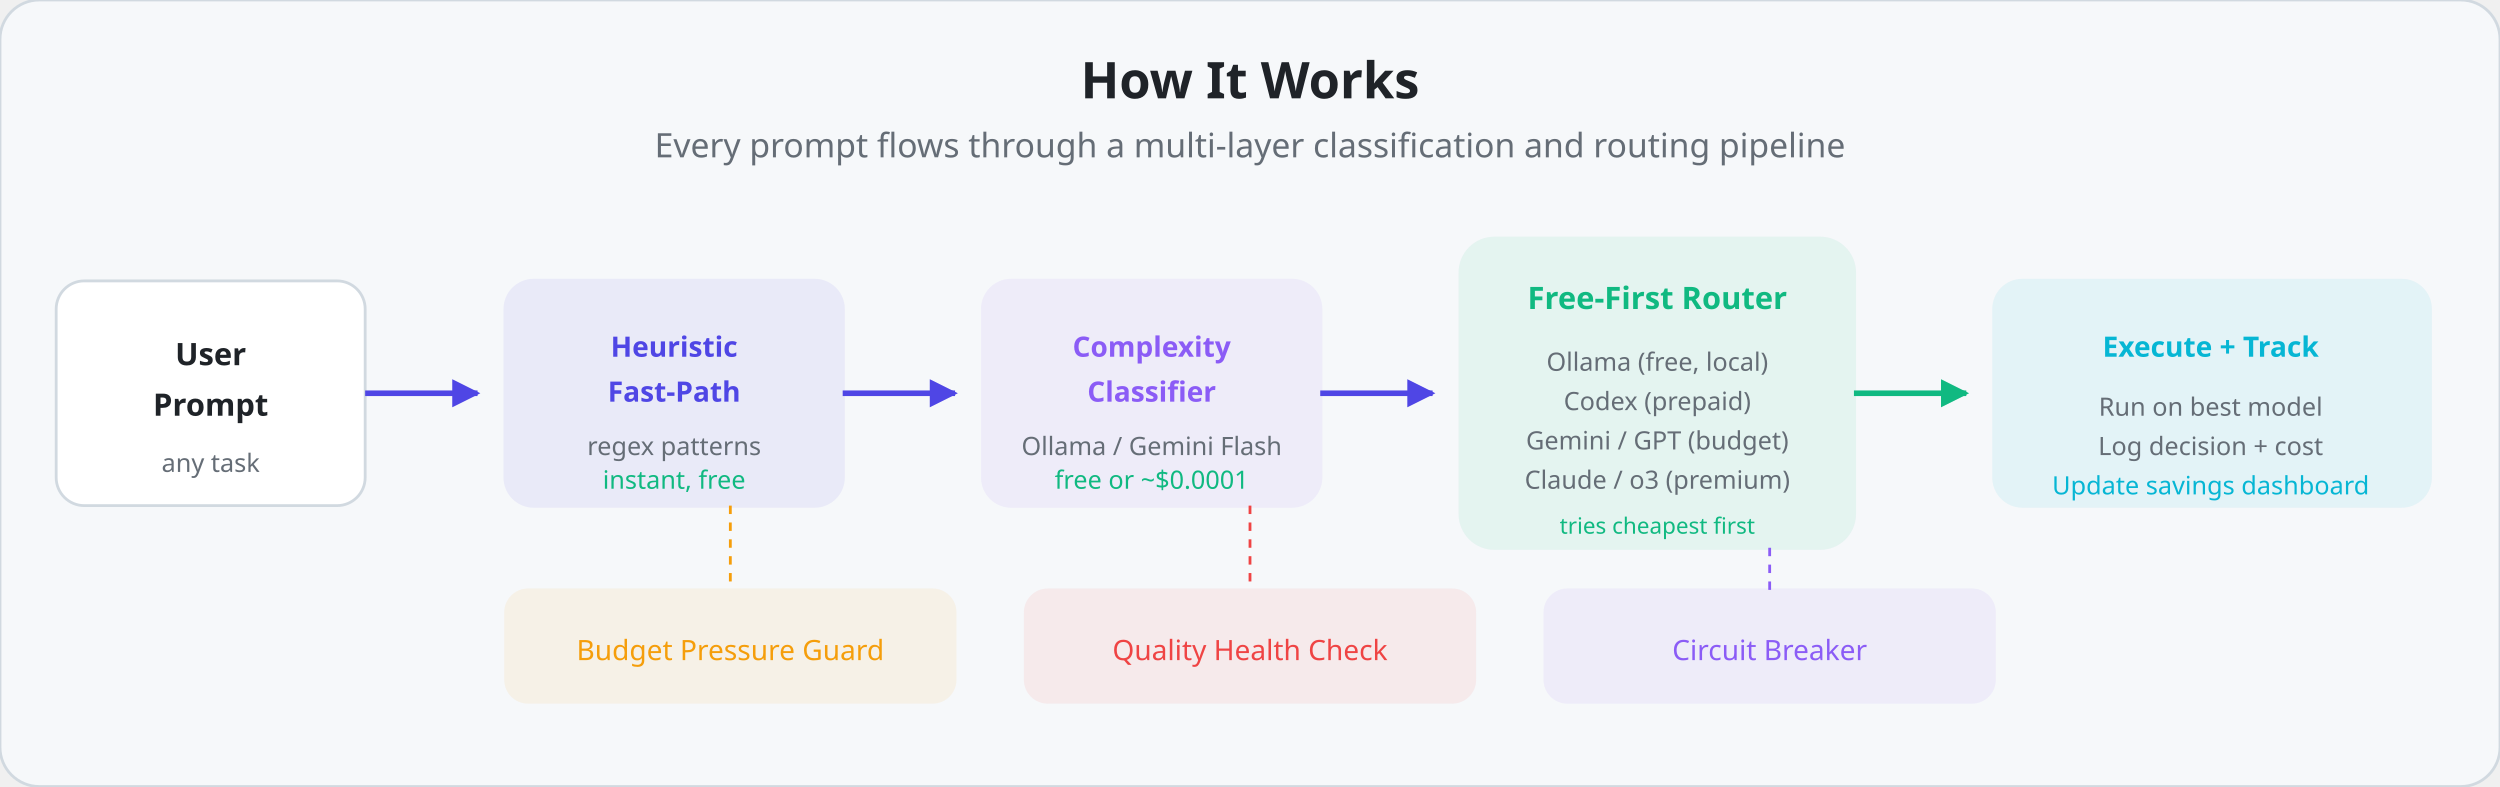
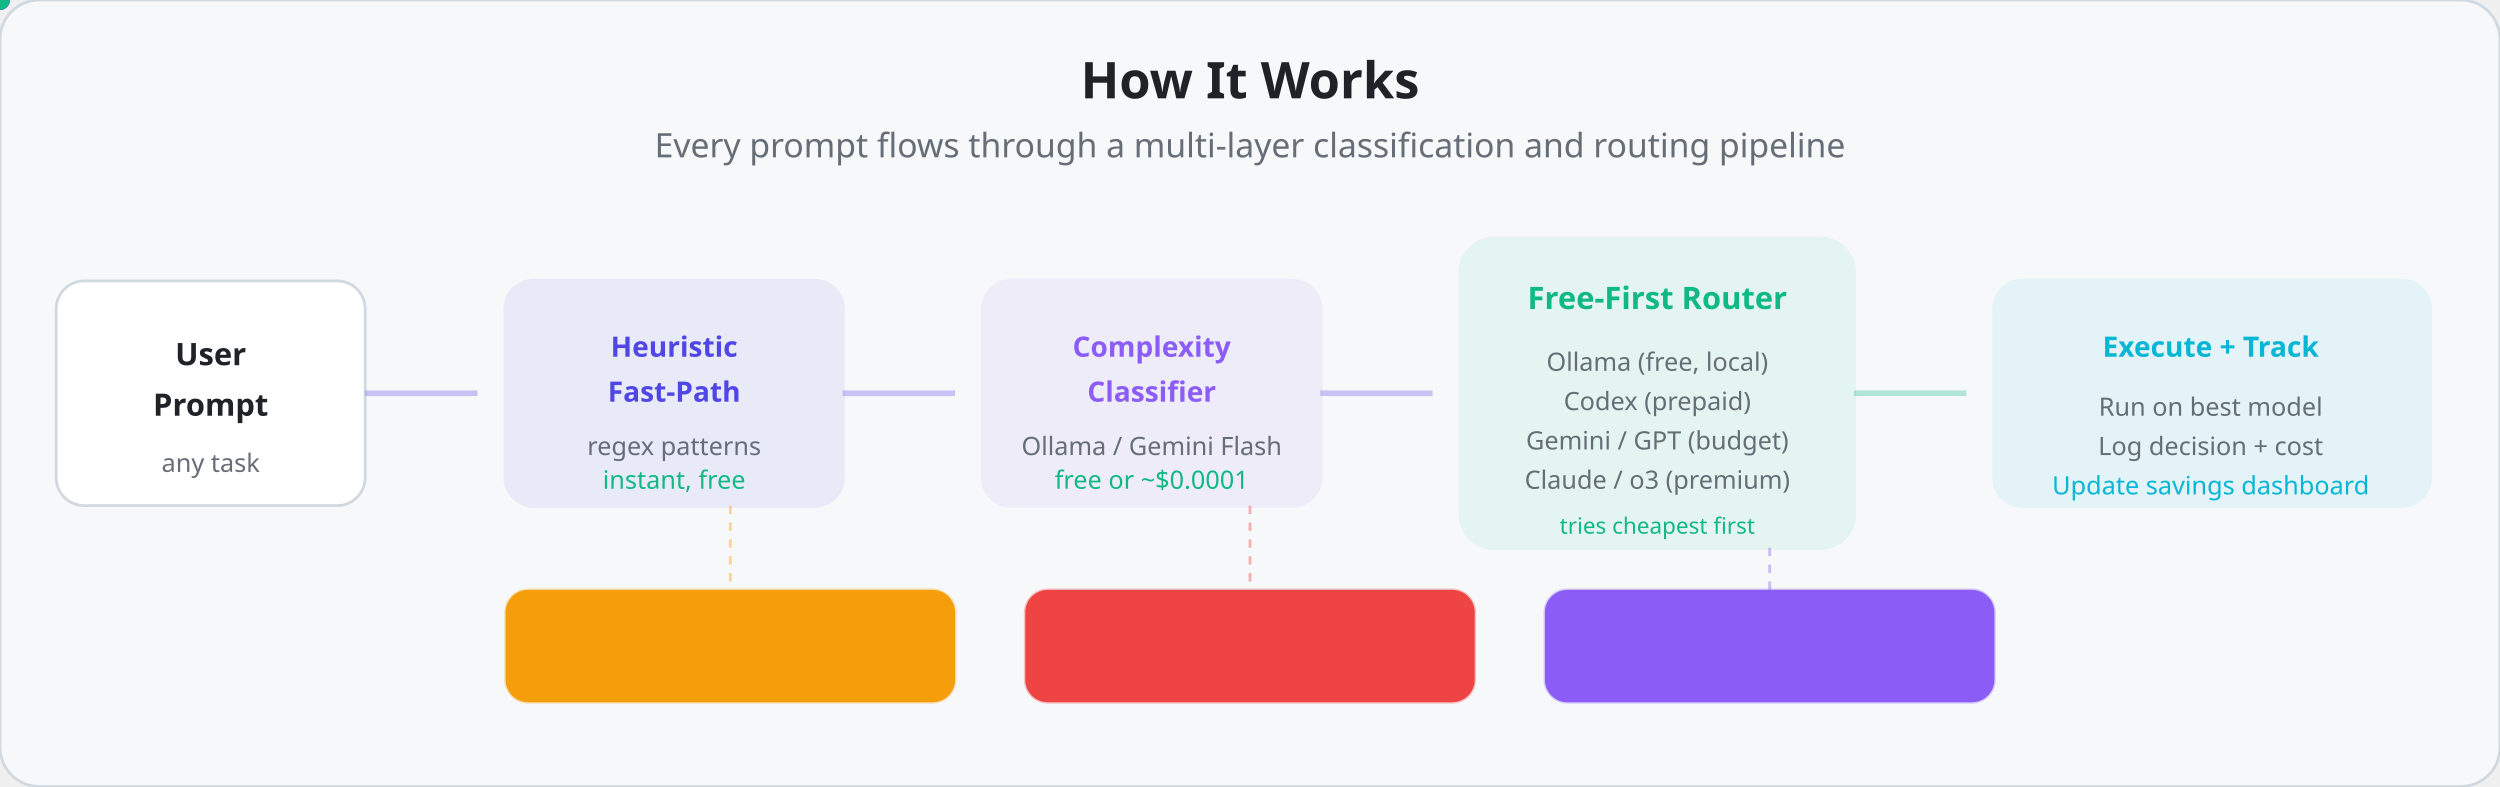
<svg xmlns="http://www.w3.org/2000/svg" viewBox="0 0 890 280" fill="none">
+   <style>
+     @keyframes dataFlow {
+       0% { offset-distance: 0%; opacity: 0; }
+       10% { opacity: 1; }
+       90% { opacity: 1; }
+       100% { offset-distance: 100%; opacity: 0; }
+     }
+     @keyframes stageGlow {
+       0%, 100% { stroke-opacity: 0.5; }
+       50% { stroke-opacity: 1; }
+     }
+     @keyframes guardPulse {
+       0%, 100% { opacity: 0.06; }
+       50% { opacity: 0.14; }
+     }
+     @keyframes stageAppear {
+       0% { opacity: 0; transform: translateY(8px); }
+       100% { opacity: 1; transform: translateY(0); }
+     }
+     .stage-1 { animation: stageAppear 0.4s ease-out 0s both; }
+     .stage-2 { animation: stageAppear 0.4s ease-out 0.15s both; }
+     .stage-3 { animation: stageAppear 0.4s ease-out 0.3s both; }
+     .stage-4 { animation: stageAppear 0.4s ease-out 0.45s both; }
+     .stage-5 { animation: stageAppear 0.4s ease-out 0.6s both; }
+     .guard { animation: guardPulse 3s ease-in-out infinite; }
+     .guard-2 { animation: guardPulse 3s ease-in-out 1s infinite; }
+     .guard-3 { animation: guardPulse 3s ease-in-out 2s infinite; }
+     .pipe-glow { animation: stageGlow 2s ease-in-out infinite; }
+   </style>
  <defs>
    <marker id="a1" viewBox="0 0 10 10" refX="9" refY="5" markerWidth="5" markerHeight="5" orient="auto">
      <path d="M0 0 L10 5 L0 10z" fill="#4F46E5" />
    </marker>
    <marker id="a2" viewBox="0 0 10 10" refX="9" refY="5" markerWidth="5" markerHeight="5" orient="auto">
      <path d="M0 0 L10 5 L0 10z" fill="#10B981" />
    </marker>
  </defs>
  <rect width="890" height="280" rx="14" fill="#f6f8fa" stroke="#d1d9e0" stroke-width="1" />
-   <rect x="20" y="100" width="110" height="80" rx="10" fill="#ffffff" stroke="#d1d9e0" />
-   <text x="75" y="130" text-anchor="middle" font-family="system-ui, sans-serif" font-size="11" font-weight="600" fill="#1f2328">User</text>
-   <text x="75" y="148" text-anchor="middle" font-family="system-ui, sans-serif" font-size="11" font-weight="600" fill="#1f2328">Prompt</text>
-   <text x="75" y="168" text-anchor="middle" font-family="system-ui, sans-serif" font-size="9" fill="#656d76">any task</text>
-   <line x1="130" y1="140" x2="170" y2="140" stroke="#4F46E5" stroke-width="2" marker-end="url(#a1)" />
-   <rect x="180" y="100" width="120" height="80" rx="10" fill="#4F46E5" opacity="0.08" stroke="#4F46E5" stroke-width="1.5" />
-   <text x="240" y="127" text-anchor="middle" font-family="system-ui, sans-serif" font-size="10" font-weight="700" fill="#4F46E5">Heuristic</text>
-   <text x="240" y="143" text-anchor="middle" font-family="system-ui, sans-serif" font-size="10" font-weight="700" fill="#4F46E5">Fast-Path</text>
-   <text x="240" y="162" text-anchor="middle" font-family="system-ui, sans-serif" font-size="9" fill="#656d76">regex patterns</text>
-   <text x="240" y="174" text-anchor="middle" font-family="system-ui, sans-serif" font-size="9" fill="#10B981">instant, free</text>
-   <line x1="300" y1="140" x2="340" y2="140" stroke="#4F46E5" stroke-width="2" marker-end="url(#a1)" />
-   <rect x="350" y="100" width="120" height="80" rx="10" fill="#8B5CF6" opacity="0.08" stroke="#8B5CF6" stroke-width="1.5" />
-   <text x="410" y="127" text-anchor="middle" font-family="system-ui, sans-serif" font-size="10" font-weight="700" fill="#8B5CF6">Complexity</text>
-   <text x="410" y="143" text-anchor="middle" font-family="system-ui, sans-serif" font-size="10" font-weight="700" fill="#8B5CF6">Classifier</text>
-   <text x="410" y="162" text-anchor="middle" font-family="system-ui, sans-serif" font-size="9" fill="#656d76">Ollama / Gemini Flash</text>
-   <text x="410" y="174" text-anchor="middle" font-family="system-ui, sans-serif" font-size="9" fill="#10B981">free or ~$0.0001</text>
-   <line x1="470" y1="140" x2="510" y2="140" stroke="#4F46E5" stroke-width="2" marker-end="url(#a1)" />
-   <rect x="520" y="85" width="140" height="110" rx="12" fill="#10B981" opacity="0.08" stroke="#10B981" stroke-width="1.5" />
-   <text x="590" y="110" text-anchor="middle" font-family="system-ui, sans-serif" font-size="11" font-weight="700" fill="#10B981">Free-First Router</text>
-   <text x="590" y="132" text-anchor="middle" font-family="system-ui, sans-serif" font-size="9" fill="#656d76">Ollama (free, local)</text>
-   <text x="590" y="146" text-anchor="middle" font-family="system-ui, sans-serif" font-size="9" fill="#656d76">Codex (prepaid)</text>
-   <text x="590" y="160" text-anchor="middle" font-family="system-ui, sans-serif" font-size="9" fill="#656d76">Gemini / GPT (budget)</text>
-   <text x="590" y="174" text-anchor="middle" font-family="system-ui, sans-serif" font-size="9" fill="#656d76">Claude / o3 (premium)</text>
-   <text x="590" y="190" text-anchor="middle" font-family="system-ui, sans-serif" font-size="8" fill="#10B981">tries cheapest first</text>
-   <line x1="660" y1="140" x2="700" y2="140" stroke="#10B981" stroke-width="2" marker-end="url(#a2)" />
-   <rect x="710" y="100" width="155" height="80" rx="10" fill="#06B6D4" opacity="0.08" stroke="#06B6D4" stroke-width="1.5" />
-   <text x="787" y="127" text-anchor="middle" font-family="system-ui, sans-serif" font-size="10" font-weight="700" fill="#06B6D4">Execute + Track</text>
-   <text x="787" y="148" text-anchor="middle" font-family="system-ui, sans-serif" font-size="9" fill="#656d76">Run on best model</text>
-   <text x="787" y="162" text-anchor="middle" font-family="system-ui, sans-serif" font-size="9" fill="#656d76">Log decision + cost</text>
-   <text x="787" y="176" text-anchor="middle" font-family="system-ui, sans-serif" font-size="9" fill="#06B6D4">Update savings dashboard</text>
-   <rect x="180" y="210" width="160" height="40" rx="8" fill="#F59E0B" opacity="0.08" stroke="#F59E0B" stroke-width="1" />
-   <text x="260" y="235" text-anchor="middle" font-family="system-ui, sans-serif" font-size="10" fill="#F59E0B">Budget Pressure Guard</text>
-   <rect x="365" y="210" width="160" height="40" rx="8" fill="#EF4444" opacity="0.08" stroke="#EF4444" stroke-width="1" />
-   <text x="445" y="235" text-anchor="middle" font-family="system-ui, sans-serif" font-size="10" fill="#EF4444">Quality Health Check</text>
-   <rect x="550" y="210" width="160" height="40" rx="8" fill="#8B5CF6" opacity="0.08" stroke="#8B5CF6" stroke-width="1" />
-   <text x="630" y="235" text-anchor="middle" font-family="system-ui, sans-serif" font-size="10" fill="#8B5CF6">Circuit Breaker</text>
  <text x="445" y="35" text-anchor="middle" font-family="system-ui, sans-serif" font-size="18" font-weight="700" fill="#1f2328">How It Works</text>
  <text x="445" y="56" text-anchor="middle" font-family="system-ui, sans-serif" font-size="12" fill="#656d76">Every prompt flows through a multi-layer classification and routing pipeline</text>
-   <line x1="260" y1="180" x2="260" y2="210" stroke="#F59E0B" stroke-width="1" stroke-dasharray="3,3" />
-   <line x1="445" y1="180" x2="445" y2="210" stroke="#EF4444" stroke-width="1" stroke-dasharray="3,3" />
-   <line x1="630" y1="195" x2="630" y2="210" stroke="#8B5CF6" stroke-width="1" stroke-dasharray="3,3" />
+   <g class="stage-1">
+     <rect x="20" y="100" width="110" height="80" rx="10" fill="#ffffff" stroke="#d1d9e0" />
+     <text x="75" y="130" text-anchor="middle" font-family="system-ui, sans-serif" font-size="11" font-weight="600" fill="#1f2328">User</text>
+     <text x="75" y="148" text-anchor="middle" font-family="system-ui, sans-serif" font-size="11" font-weight="600" fill="#1f2328">Prompt</text>
+     <text x="75" y="168" text-anchor="middle" font-family="system-ui, sans-serif" font-size="9" fill="#656d76">any task</text>
+   </g>
+   <line x1="130" y1="140" x2="170" y2="140" stroke="#4F46E5" stroke-width="2" stroke-opacity="0.3" />
+   <circle r="3.5" fill="#4F46E5">
+     <animateMotion dur="1.5s" repeatCount="indefinite" path="M130,140 L170,140" />
+     <animate attributeName="opacity" values="0;1;1;0" dur="1.5s" repeatCount="indefinite" />
+   </circle>
+   <g class="stage-2">
+     <rect class="pipe-glow" x="180" y="100" width="120" height="80" rx="10" fill="#4F46E5" opacity="0.08" stroke="#4F46E5" stroke-width="1.5" />
+     <text x="240" y="127" text-anchor="middle" font-family="system-ui, sans-serif" font-size="10" font-weight="700" fill="#4F46E5">Heuristic</text>
+     <text x="240" y="143" text-anchor="middle" font-family="system-ui, sans-serif" font-size="10" font-weight="700" fill="#4F46E5">Fast-Path</text>
+     <text x="240" y="162" text-anchor="middle" font-family="system-ui, sans-serif" font-size="9" fill="#656d76">regex patterns</text>
+     <text x="240" y="174" text-anchor="middle" font-family="system-ui, sans-serif" font-size="9" fill="#10B981">instant, free</text>
+   </g>
+   <line x1="300" y1="140" x2="340" y2="140" stroke="#4F46E5" stroke-width="2" stroke-opacity="0.3" />
+   <circle r="3.5" fill="#4F46E5">
+     <animateMotion dur="1.5s" begin="0.4s" repeatCount="indefinite" path="M300,140 L340,140" />
+     <animate attributeName="opacity" values="0;1;1;0" dur="1.5s" begin="0.4s" repeatCount="indefinite" />
+   </circle>
+   <g class="stage-3">
+     <rect class="pipe-glow" x="350" y="100" width="120" height="80" rx="10" fill="#8B5CF6" opacity="0.08" stroke="#8B5CF6" stroke-width="1.5" />
+     <text x="410" y="127" text-anchor="middle" font-family="system-ui, sans-serif" font-size="10" font-weight="700" fill="#8B5CF6">Complexity</text>
+     <text x="410" y="143" text-anchor="middle" font-family="system-ui, sans-serif" font-size="10" font-weight="700" fill="#8B5CF6">Classifier</text>
+     <text x="410" y="162" text-anchor="middle" font-family="system-ui, sans-serif" font-size="9" fill="#656d76">Ollama / Gemini Flash</text>
+     <text x="410" y="174" text-anchor="middle" font-family="system-ui, sans-serif" font-size="9" fill="#10B981">free or ~$0.0001</text>
+   </g>
+   <line x1="470" y1="140" x2="510" y2="140" stroke="#4F46E5" stroke-width="2" stroke-opacity="0.3" />
+   <circle r="3.5" fill="#8B5CF6">
+     <animateMotion dur="1.5s" begin="0.8s" repeatCount="indefinite" path="M470,140 L510,140" />
+     <animate attributeName="opacity" values="0;1;1;0" dur="1.5s" begin="0.8s" repeatCount="indefinite" />
+   </circle>
+   <g class="stage-4">
+     <rect class="pipe-glow" x="520" y="85" width="140" height="110" rx="12" fill="#10B981" opacity="0.08" stroke="#10B981" stroke-width="1.5" />
+     <text x="590" y="110" text-anchor="middle" font-family="system-ui, sans-serif" font-size="11" font-weight="700" fill="#10B981">Free-First Router</text>
+     <text x="590" y="132" text-anchor="middle" font-family="system-ui, sans-serif" font-size="9" fill="#656d76">Ollama (free, local)</text>
+     <text x="590" y="146" text-anchor="middle" font-family="system-ui, sans-serif" font-size="9" fill="#656d76">Codex (prepaid)</text>
+     <text x="590" y="160" text-anchor="middle" font-family="system-ui, sans-serif" font-size="9" fill="#656d76">Gemini / GPT (budget)</text>
+     <text x="590" y="174" text-anchor="middle" font-family="system-ui, sans-serif" font-size="9" fill="#656d76">Claude / o3 (premium)</text>
+     <text x="590" y="190" text-anchor="middle" font-family="system-ui, sans-serif" font-size="8" fill="#10B981">tries cheapest first</text>
+   </g>
+   <line x1="660" y1="140" x2="700" y2="140" stroke="#10B981" stroke-width="2" stroke-opacity="0.3" />
+   <circle r="3.5" fill="#10B981">
+     <animateMotion dur="1.5s" begin="1.2s" repeatCount="indefinite" path="M660,140 L700,140" />
+     <animate attributeName="opacity" values="0;1;1;0" dur="1.5s" begin="1.2s" repeatCount="indefinite" />
+   </circle>
+   <g class="stage-5">
+     <rect class="pipe-glow" x="710" y="100" width="155" height="80" rx="10" fill="#06B6D4" opacity="0.08" stroke="#06B6D4" stroke-width="1.5" />
+     <text x="787" y="127" text-anchor="middle" font-family="system-ui, sans-serif" font-size="10" font-weight="700" fill="#06B6D4">Execute + Track</text>
+     <text x="787" y="148" text-anchor="middle" font-family="system-ui, sans-serif" font-size="9" fill="#656d76">Run on best model</text>
+     <text x="787" y="162" text-anchor="middle" font-family="system-ui, sans-serif" font-size="9" fill="#656d76">Log decision + cost</text>
+     <text x="787" y="176" text-anchor="middle" font-family="system-ui, sans-serif" font-size="9" fill="#06B6D4">Update savings dashboard</text>
+   </g>
+   <rect class="guard" x="180" y="210" width="160" height="40" rx="8" fill="#F59E0B" stroke="#F59E0B" stroke-width="1" stroke-opacity="0.3" />
+   <text x="260" y="235" text-anchor="middle" font-family="system-ui, sans-serif" font-size="10" fill="#F59E0B">Budget Pressure Guard</text>
+   <rect class="guard-2" x="365" y="210" width="160" height="40" rx="8" fill="#EF4444" stroke="#EF4444" stroke-width="1" stroke-opacity="0.3" />
+   <text x="445" y="235" text-anchor="middle" font-family="system-ui, sans-serif" font-size="10" fill="#EF4444">Quality Health Check</text>
+   <rect class="guard-3" x="550" y="210" width="160" height="40" rx="8" fill="#8B5CF6" stroke="#8B5CF6" stroke-width="1" stroke-opacity="0.3" />
+   <text x="630" y="235" text-anchor="middle" font-family="system-ui, sans-serif" font-size="10" fill="#8B5CF6">Circuit Breaker</text>
+   <line x1="260" y1="180" x2="260" y2="210" stroke="#F59E0B" stroke-width="1" stroke-dasharray="3,3" opacity="0.4" />
+   <line x1="445" y1="180" x2="445" y2="210" stroke="#EF4444" stroke-width="1" stroke-dasharray="3,3" opacity="0.4" />
+   <line x1="630" y1="195" x2="630" y2="210" stroke="#8B5CF6" stroke-width="1" stroke-dasharray="3,3" opacity="0.4" />
</svg>
